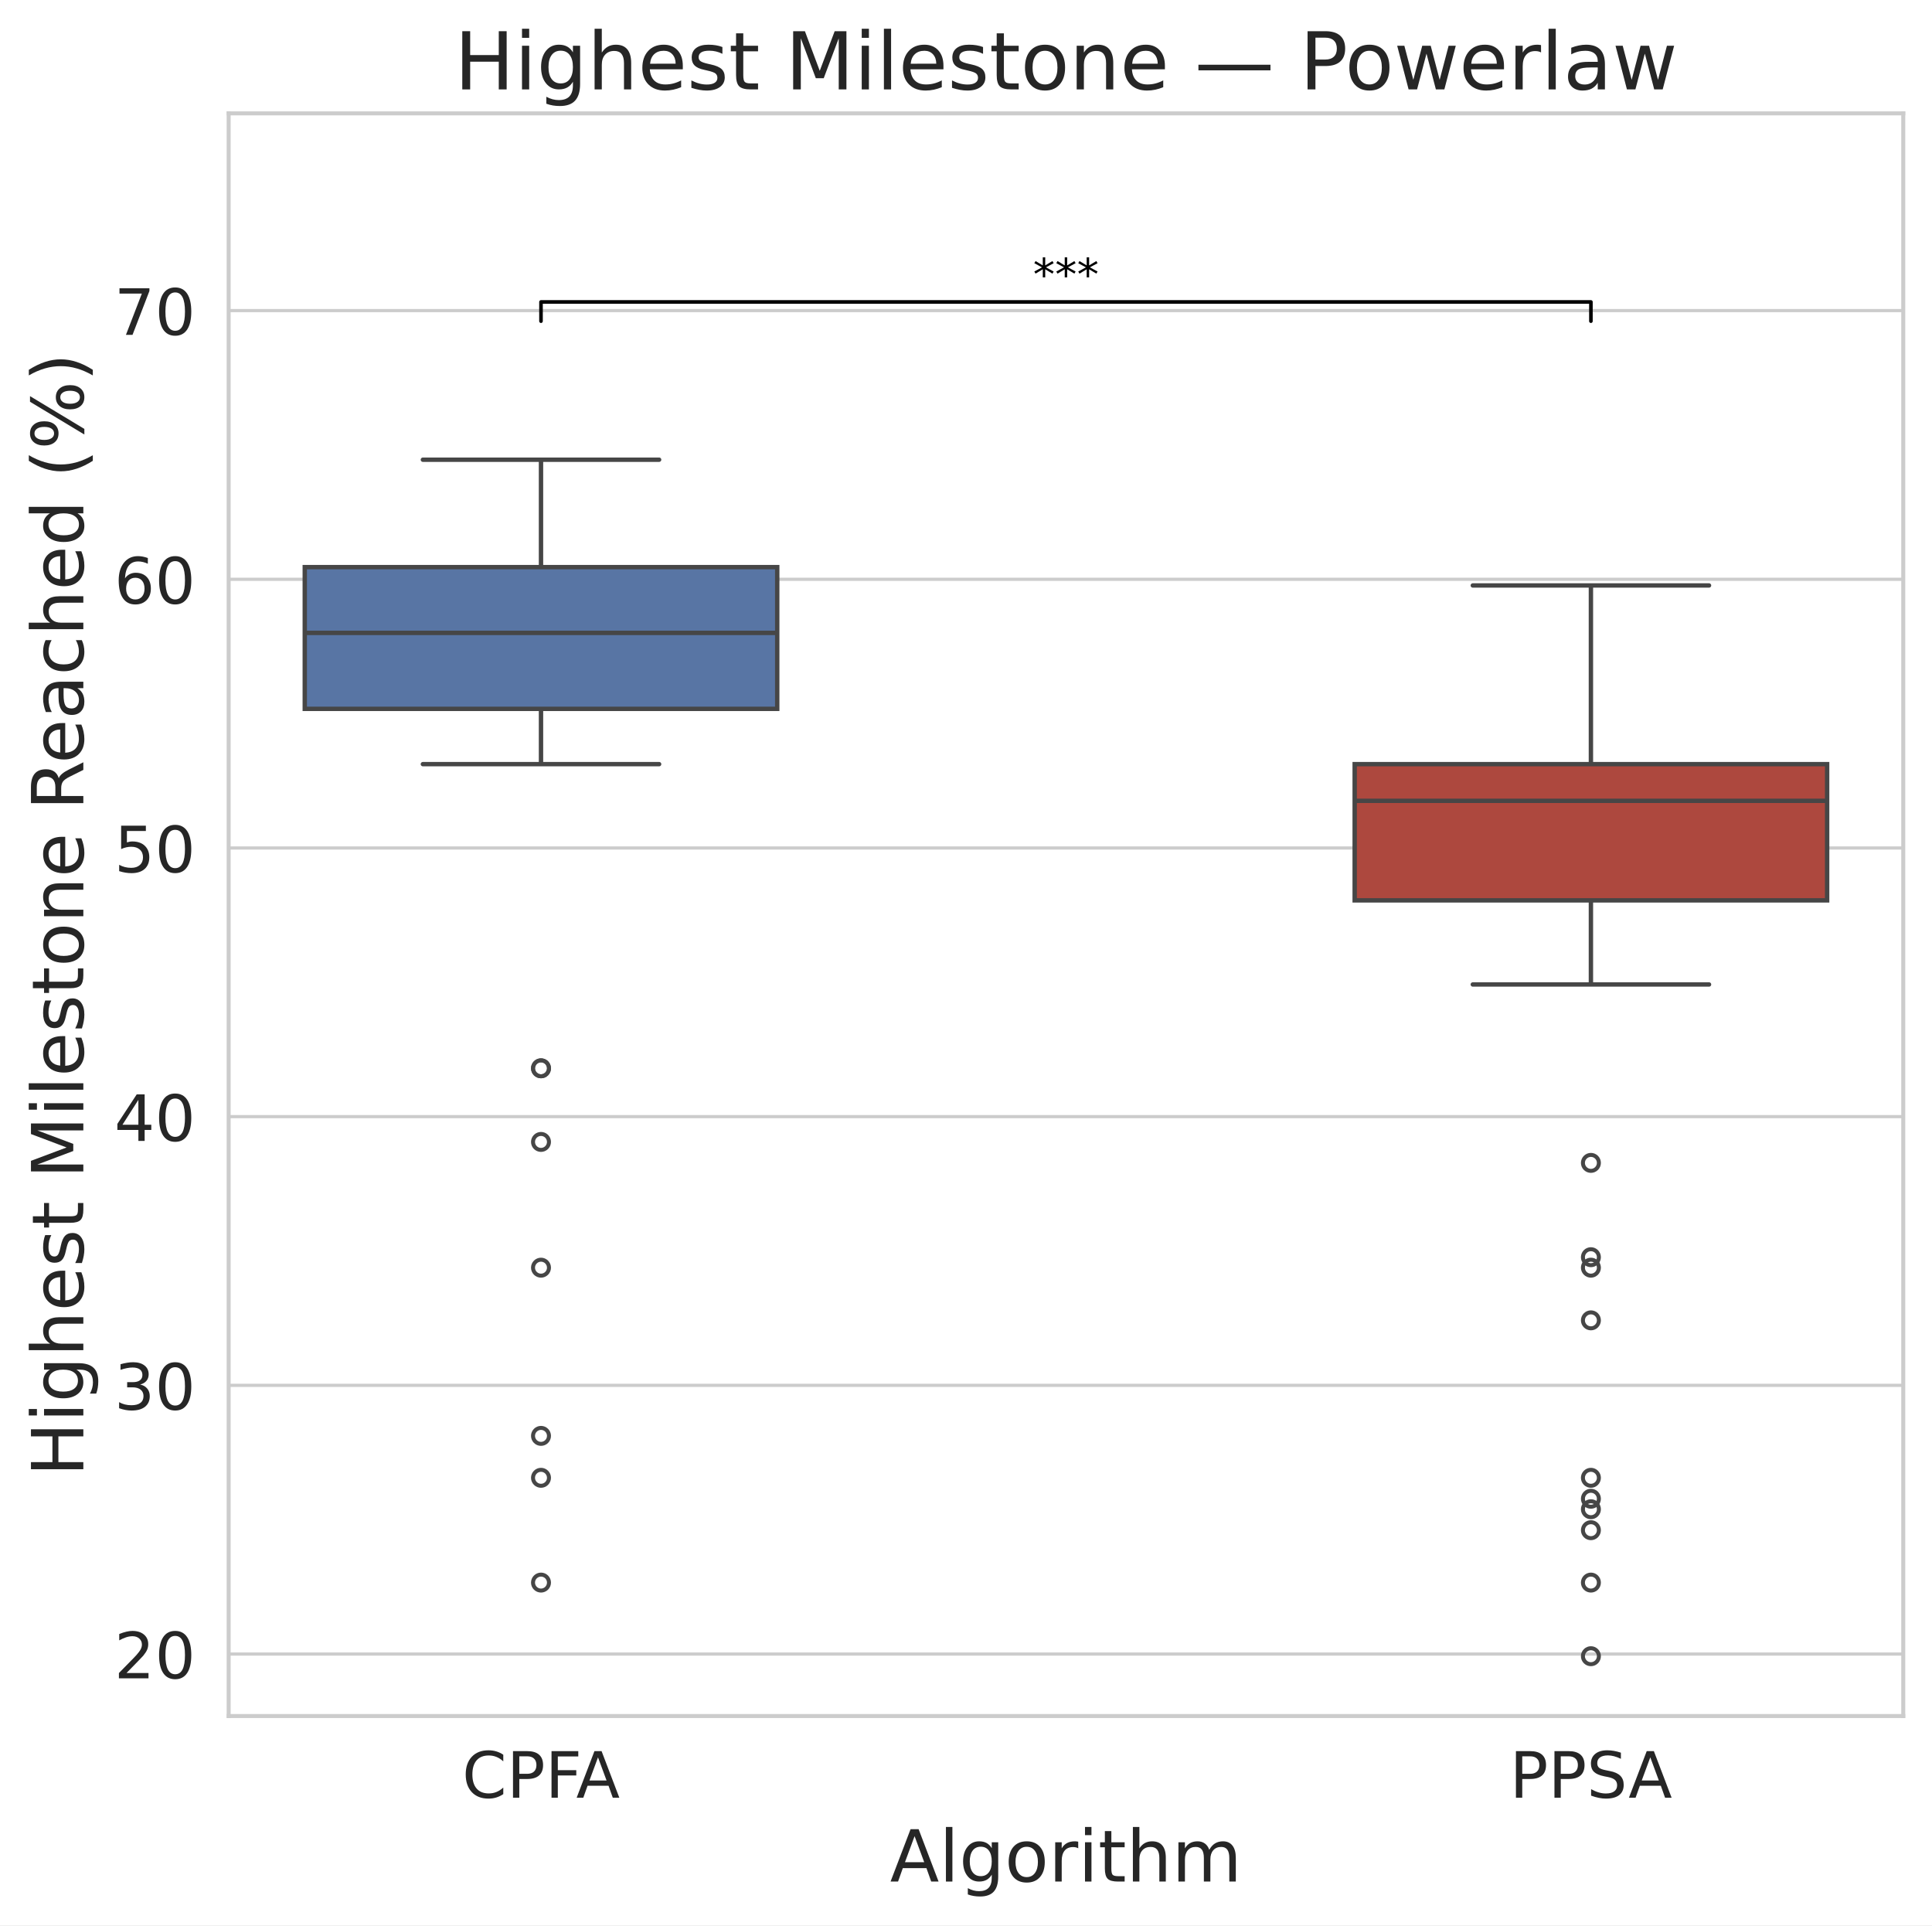
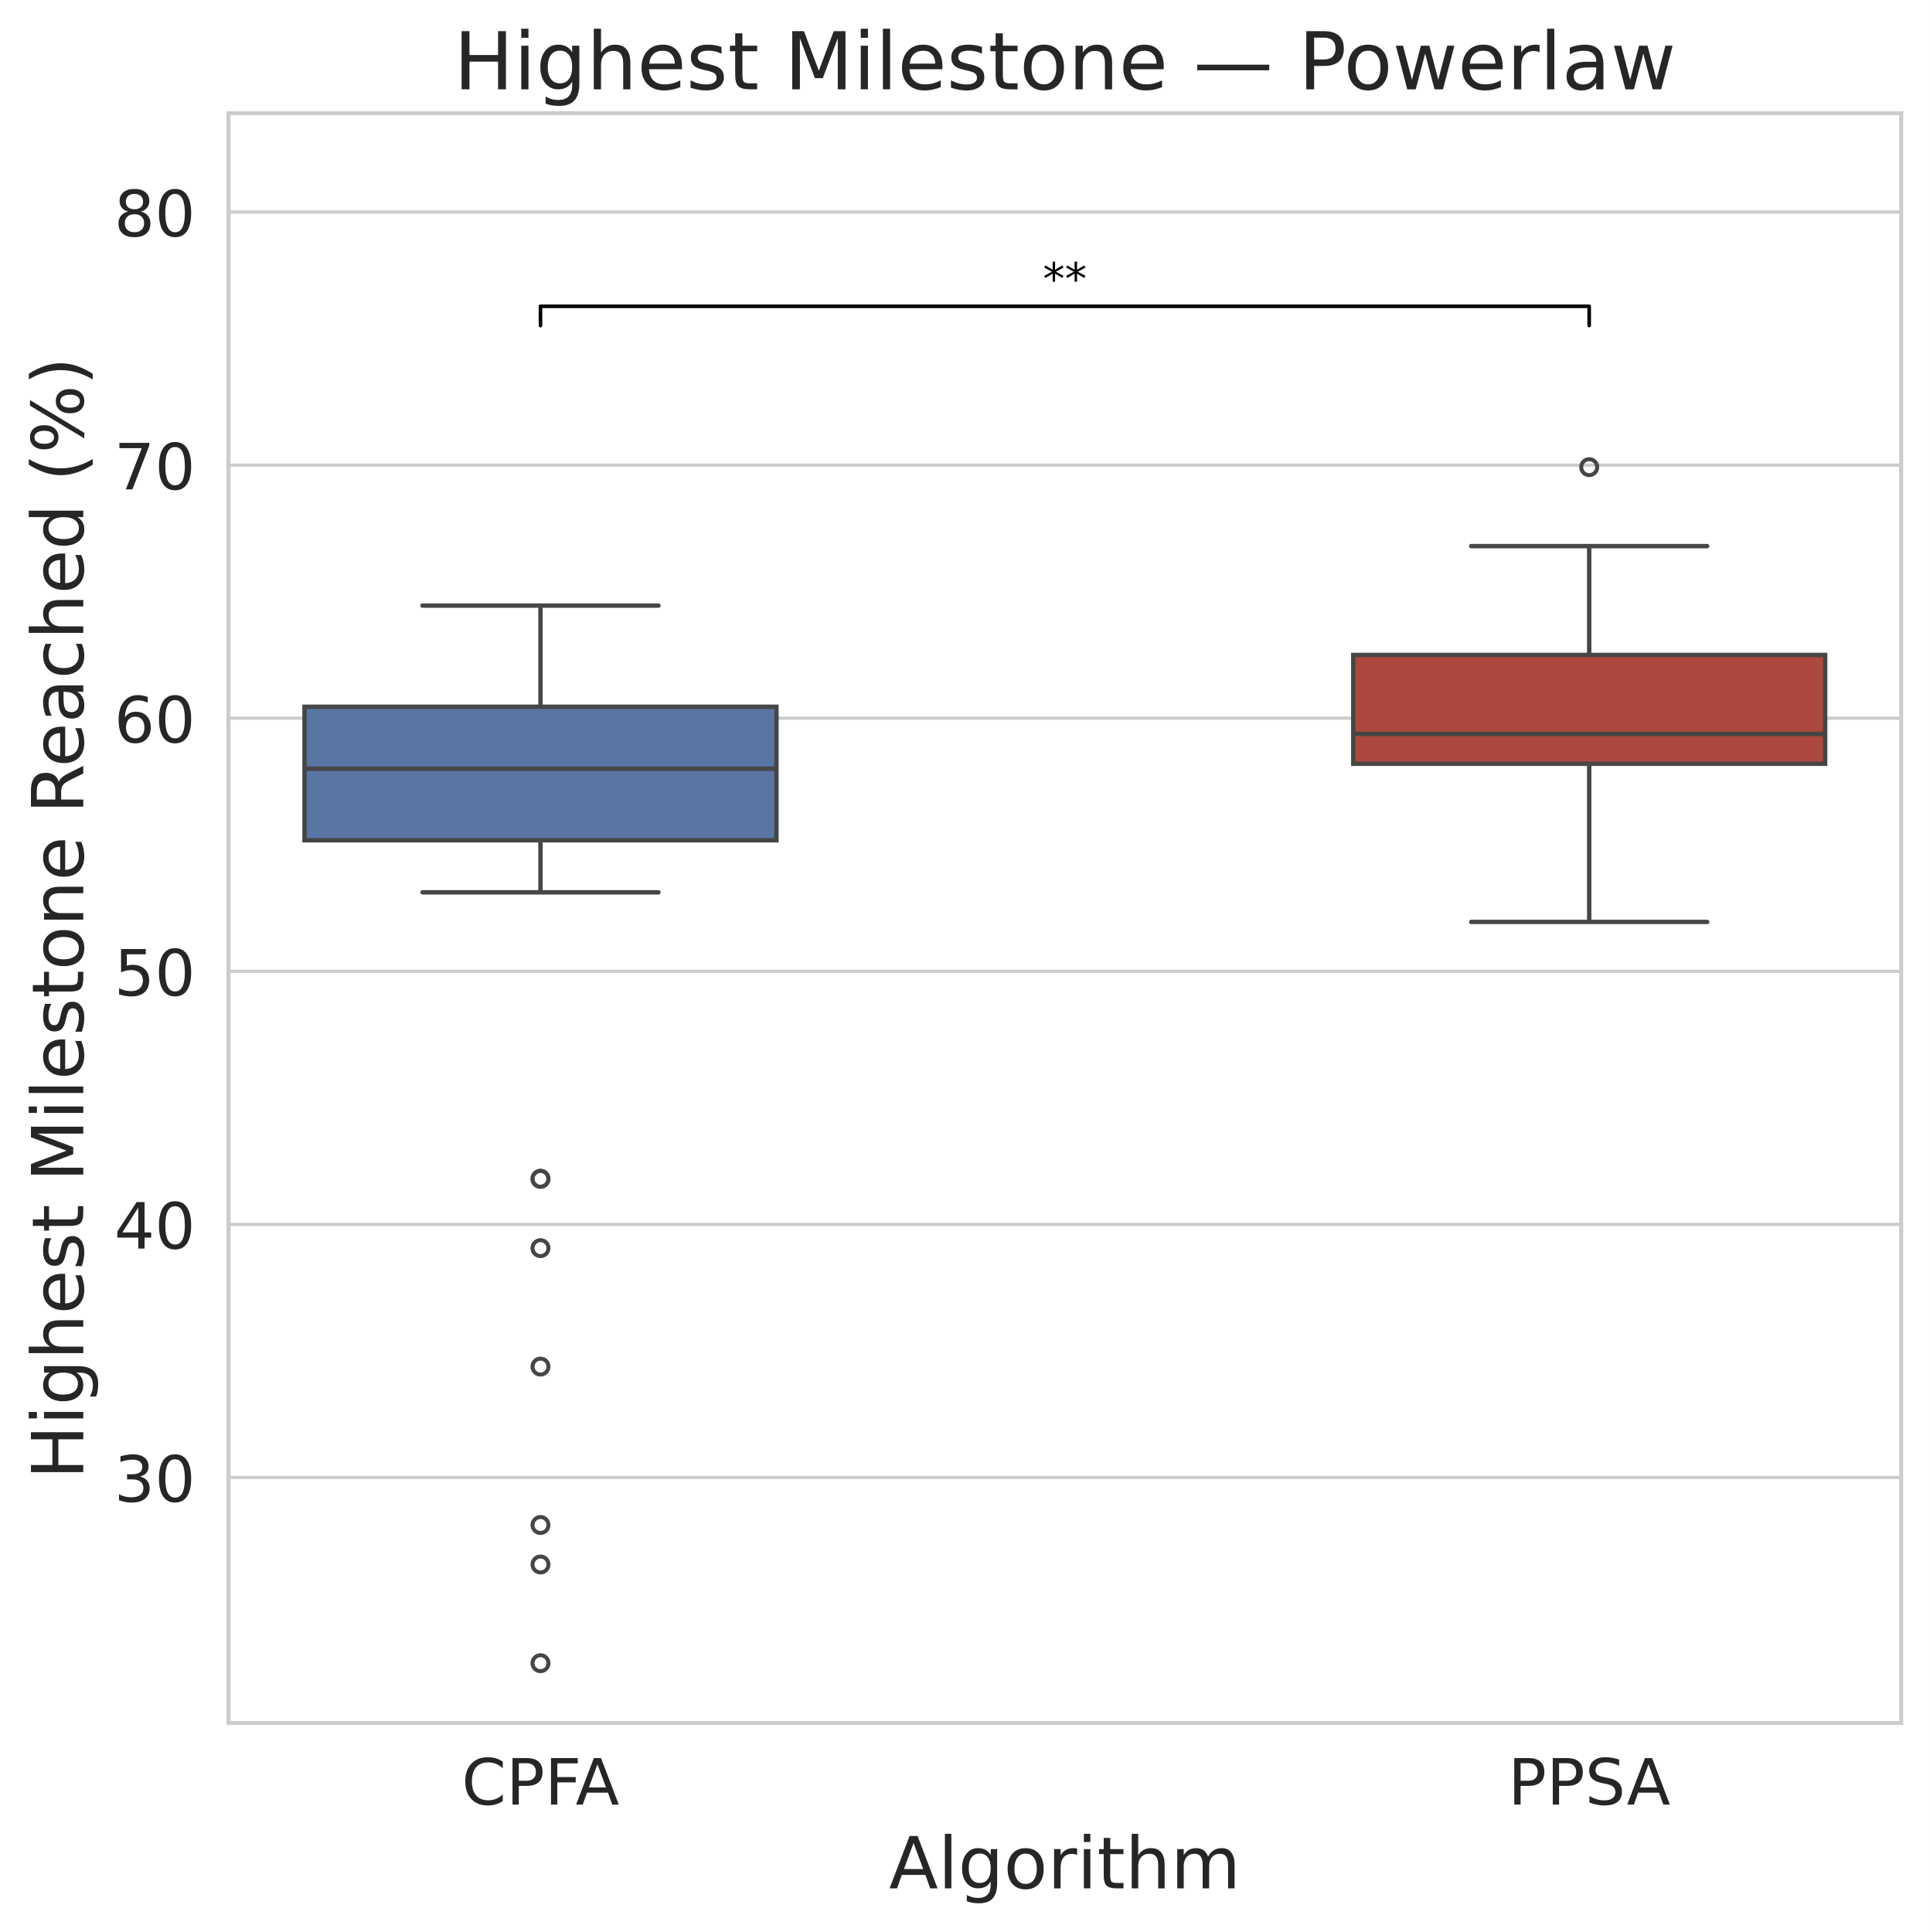
- <svg xmlns="http://www.w3.org/2000/svg" xmlns:xlink="http://www.w3.org/1999/xlink" width="484.001pt" height="482.262pt" viewBox="0 0 484.001 482.262" version="1.1">
+ <svg xmlns="http://www.w3.org/2000/svg" xmlns:xlink="http://www.w3.org/1999/xlink" width="483.821pt" height="484.423pt" viewBox="0 0 483.821 484.423" version="1.1">
  <defs>
    <style type="text/css">*{stroke-linejoin: round; stroke-linecap: butt}</style>
  </defs>
  <g id="figure_1">
    <g id="patch_1">
-       <path d="M 0 482.262  L 484.001 482.262  L 484.001 0  L 0 0  z " style="fill: #ffffff" />
+       <path d="M 0 484.423  L 483.821 484.423  L 483.821 0  L 0 0  z " style="fill: #ffffff" />
    </g>
    <g id="axes_1">
      <g id="patch_2">
-         <path d="M 57.281 429.857  L 476.801 429.857  L 476.801 28.397  L 57.281 28.397  z " style="fill: #ffffff" />
+         <path d="M 57.281 432.017  L 476.621 432.017  L 476.621 28.397  L 57.281 28.397  z " style="fill: #ffffff" />
      </g>
      <g id="matplotlib.axis_1">
        <g id="xtick_1">
          <g id="text_1">
-             <g style="fill: #262626" transform="translate(115.7759 450.3144) scale(0.16 -0.16)">
+             <g style="fill: #262626" transform="translate(115.7423 452.4744) scale(0.16 -0.16)">
              <defs>
                <path id="DejaVuSans-43" d="M 4122 4306  L 4122 3641  Q 3803 3938 3442 4084  Q 3081 4231 2675 4231  Q 1875 4231 1450 3742  Q 1025 3253 1025 2328  Q 1025 1406 1450 917  Q 1875 428 2675 428  Q 3081 428 3442 575  Q 3803 722 4122 1019  L 4122 359  Q 3791 134 3420 21  Q 3050 -91 2638 -91  Q 1578 -91 968 557  Q 359 1206 359 2328  Q 359 3453 968 4101  Q 1578 4750 2638 4750  Q 3056 4750 3426 4639  Q 3797 4528 4122 4306  z " transform="scale(0.015625)" />
                <path id="DejaVuSans-50" d="M 1259 4147  L 1259 2394  L 2053 2394  Q 2494 2394 2734 2622  Q 2975 2850 2975 3272  Q 2975 3691 2734 3919  Q 2494 4147 2053 4147  L 1259 4147  z M 628 4666  L 2053 4666  Q 2838 4666 3239 4311  Q 3641 3956 3641 3272  Q 3641 2581 3239 2228  Q 2838 1875 2053 1875  L 1259 1875  L 1259 0  L 628 0  L 628 4666  z " transform="scale(0.015625)" />
                <path id="DejaVuSans-46" d="M 628 4666  L 3309 4666  L 3309 4134  L 1259 4134  L 1259 2759  L 3109 2759  L 3109 2228  L 1259 2228  L 1259 0  L 628 0  L 628 4666  z " transform="scale(0.015625)" />
                <path id="DejaVuSans-41" d="M 2188 4044  L 1331 1722  L 3047 1722  L 2188 4044  z M 1831 4666  L 2547 4666  L 4325 0  L 3669 0  L 3244 1197  L 1141 1197  L 716 0  L 50 0  L 1831 4666  z " transform="scale(0.015625)" />
              </defs>
              <use xlink:href="#DejaVuSans-43" />
              <use xlink:href="#DejaVuSans-50" transform="translate(69.82422 0)" />
              <use xlink:href="#DejaVuSans-46" transform="translate(130.127 0)" />
              <use xlink:href="#DejaVuSans-41" transform="translate(178.5215 0)" />
            </g>
          </g>
        </g>
        <g id="xtick_2">
          <g id="text_2">
-             <g style="fill: #262626" transform="translate(378.2028 450.3144) scale(0.16 -0.16)">
+             <g style="fill: #262626" transform="translate(378.0564 452.4744) scale(0.16 -0.16)">
              <defs>
                <path id="DejaVuSans-53" d="M 3425 4513  L 3425 3897  Q 3066 4069 2747 4153  Q 2428 4238 2131 4238  Q 1616 4238 1336 4038  Q 1056 3838 1056 3469  Q 1056 3159 1242 3001  Q 1428 2844 1947 2747  L 2328 2669  Q 3034 2534 3370 2195  Q 3706 1856 3706 1288  Q 3706 609 3251 259  Q 2797 -91 1919 -91  Q 1588 -91 1214 -16  Q 841 59 441 206  L 441 856  Q 825 641 1194 531  Q 1563 422 1919 422  Q 2459 422 2753 634  Q 3047 847 3047 1241  Q 3047 1584 2836 1778  Q 2625 1972 2144 2069  L 1759 2144  Q 1053 2284 737 2584  Q 422 2884 422 3419  Q 422 4038 858 4394  Q 1294 4750 2059 4750  Q 2388 4750 2728 4690  Q 3069 4631 3425 4513  z " transform="scale(0.015625)" />
              </defs>
              <use xlink:href="#DejaVuSans-50" />
              <use xlink:href="#DejaVuSans-50" transform="translate(60.30273 0)" />
              <use xlink:href="#DejaVuSans-53" transform="translate(120.6055 0)" />
              <use xlink:href="#DejaVuSans-41" transform="translate(185.957 0)" />
            </g>
          </g>
        </g>
        <g id="text_3">
-           <g style="fill: #262626" transform="translate(222.9645 471.3191) scale(0.18 -0.18)">
+           <g style="fill: #262626" transform="translate(222.8745 473.4791) scale(0.18 -0.18)">
            <defs>
              <path id="DejaVuSans-6c" d="M 603 4863  L 1178 4863  L 1178 0  L 603 0  L 603 4863  z " transform="scale(0.015625)" />
              <path id="DejaVuSans-67" d="M 2906 1791  Q 2906 2416 2648 2759  Q 2391 3103 1925 3103  Q 1463 3103 1205 2759  Q 947 2416 947 1791  Q 947 1169 1205 825  Q 1463 481 1925 481  Q 2391 481 2648 825  Q 2906 1169 2906 1791  z M 3481 434  Q 3481 -459 3084 -895  Q 2688 -1331 1869 -1331  Q 1566 -1331 1297 -1286  Q 1028 -1241 775 -1147  L 775 -588  Q 1028 -725 1275 -790  Q 1522 -856 1778 -856  Q 2344 -856 2625 -561  Q 2906 -266 2906 331  L 2906 616  Q 2728 306 2450 153  Q 2172 0 1784 0  Q 1141 0 747 490  Q 353 981 353 1791  Q 353 2603 747 3093  Q 1141 3584 1784 3584  Q 2172 3584 2450 3431  Q 2728 3278 2906 2969  L 2906 3500  L 3481 3500  L 3481 434  z " transform="scale(0.015625)" />
              <path id="DejaVuSans-6f" d="M 1959 3097  Q 1497 3097 1228 2736  Q 959 2375 959 1747  Q 959 1119 1226 758  Q 1494 397 1959 397  Q 2419 397 2687 759  Q 2956 1122 2956 1747  Q 2956 2369 2687 2733  Q 2419 3097 1959 3097  z M 1959 3584  Q 2709 3584 3137 3096  Q 3566 2609 3566 1747  Q 3566 888 3137 398  Q 2709 -91 1959 -91  Q 1206 -91 779 398  Q 353 888 353 1747  Q 353 2609 779 3096  Q 1206 3584 1959 3584  z " transform="scale(0.015625)" />
              <path id="DejaVuSans-72" d="M 2631 2963  Q 2534 3019 2420 3045  Q 2306 3072 2169 3072  Q 1681 3072 1420 2755  Q 1159 2438 1159 1844  L 1159 0  L 581 0  L 581 3500  L 1159 3500  L 1159 2956  Q 1341 3275 1631 3429  Q 1922 3584 2338 3584  Q 2397 3584 2469 3576  Q 2541 3569 2628 3553  L 2631 2963  z " transform="scale(0.015625)" />
              <path id="DejaVuSans-69" d="M 603 3500  L 1178 3500  L 1178 0  L 603 0  L 603 3500  z M 603 4863  L 1178 4863  L 1178 4134  L 603 4134  L 603 4863  z " transform="scale(0.015625)" />
              <path id="DejaVuSans-74" d="M 1172 4494  L 1172 3500  L 2356 3500  L 2356 3053  L 1172 3053  L 1172 1153  Q 1172 725 1289 603  Q 1406 481 1766 481  L 2356 481  L 2356 0  L 1766 0  Q 1100 0 847 248  Q 594 497 594 1153  L 594 3053  L 172 3053  L 172 3500  L 594 3500  L 594 4494  L 1172 4494  z " transform="scale(0.015625)" />
              <path id="DejaVuSans-68" d="M 3513 2113  L 3513 0  L 2938 0  L 2938 2094  Q 2938 2591 2744 2837  Q 2550 3084 2163 3084  Q 1697 3084 1428 2787  Q 1159 2491 1159 1978  L 1159 0  L 581 0  L 581 4863  L 1159 4863  L 1159 2956  Q 1366 3272 1645 3428  Q 1925 3584 2291 3584  Q 2894 3584 3203 3211  Q 3513 2838 3513 2113  z " transform="scale(0.015625)" />
              <path id="DejaVuSans-6d" d="M 3328 2828  Q 3544 3216 3844 3400  Q 4144 3584 4550 3584  Q 5097 3584 5394 3201  Q 5691 2819 5691 2113  L 5691 0  L 5113 0  L 5113 2094  Q 5113 2597 4934 2840  Q 4756 3084 4391 3084  Q 3944 3084 3684 2787  Q 3425 2491 3425 1978  L 3425 0  L 2847 0  L 2847 2094  Q 2847 2600 2669 2842  Q 2491 3084 2119 3084  Q 1678 3084 1418 2786  Q 1159 2488 1159 1978  L 1159 0  L 581 0  L 581 3500  L 1159 3500  L 1159 2956  Q 1356 3278 1631 3431  Q 1906 3584 2284 3584  Q 2666 3584 2933 3390  Q 3200 3197 3328 2828  z " transform="scale(0.015625)" />
            </defs>
            <use xlink:href="#DejaVuSans-41" />
            <use xlink:href="#DejaVuSans-6c" transform="translate(68.4082 0)" />
            <use xlink:href="#DejaVuSans-67" transform="translate(96.19141 0)" />
            <use xlink:href="#DejaVuSans-6f" transform="translate(159.668 0)" />
            <use xlink:href="#DejaVuSans-72" transform="translate(220.8496 0)" />
            <use xlink:href="#DejaVuSans-69" transform="translate(261.9629 0)" />
            <use xlink:href="#DejaVuSans-74" transform="translate(289.7461 0)" />
            <use xlink:href="#DejaVuSans-68" transform="translate(328.9551 0)" />
            <use xlink:href="#DejaVuSans-6d" transform="translate(392.334 0)" />
          </g>
        </g>
      </g>
      <g id="matplotlib.axis_2">
        <g id="ytick_1">
          <g id="line2d_1">
-             <path d="M 57.281 414.333  L 476.801 414.333  " clip-path="url(#p7534473115)" style="fill: none; stroke: #cccccc; stroke-width: 0.8; stroke-linecap: round" />
+             <path d="M 57.281 370.446  L 476.621 370.446  " clip-path="url(#p772a7c5ab6)" style="fill: none; stroke: #cccccc; stroke-width: 0.8; stroke-linecap: round" />
          </g>
          <g id="text_4">
-             <g style="fill: #262626" transform="translate(28.62063 420.4114) scale(0.16 -0.16)">
-               <defs>
-                 <path id="DejaVuSans-32" d="M 1228 531  L 3431 531  L 3431 0  L 469 0  L 469 531  Q 828 903 1448 1529  Q 2069 2156 2228 2338  Q 2531 2678 2651 2914  Q 2772 3150 2772 3378  Q 2772 3750 2511 3984  Q 2250 4219 1831 4219  Q 1534 4219 1204 4116  Q 875 4013 500 3803  L 500 4441  Q 881 4594 1212 4672  Q 1544 4750 1819 4750  Q 2544 4750 2975 4387  Q 3406 4025 3406 3419  Q 3406 3131 3298 2873  Q 3191 2616 2906 2266  Q 2828 2175 2409 1742  Q 1991 1309 1228 531  z " transform="scale(0.015625)" />
+             <g style="fill: #262626" transform="translate(28.62063 376.525) scale(0.16 -0.16)">
+               <defs>
+                 <path id="DejaVuSans-33" d="M 2597 2516  Q 3050 2419 3304 2112  Q 3559 1806 3559 1356  Q 3559 666 3084 287  Q 2609 -91 1734 -91  Q 1441 -91 1130 -33  Q 819 25 488 141  L 488 750  Q 750 597 1062 519  Q 1375 441 1716 441  Q 2309 441 2620 675  Q 2931 909 2931 1356  Q 2931 1769 2642 2001  Q 2353 2234 1838 2234  L 1294 2234  L 1294 2753  L 1863 2753  Q 2328 2753 2575 2939  Q 2822 3125 2822 3475  Q 2822 3834 2567 4026  Q 2313 4219 1838 4219  Q 1578 4219 1281 4162  Q 984 4106 628 3988  L 628 4550  Q 988 4650 1302 4700  Q 1616 4750 1894 4750  Q 2613 4750 3031 4423  Q 3450 4097 3450 3541  Q 3450 3153 3228 2886  Q 3006 2619 2597 2516  z " transform="scale(0.015625)" />
                <path id="DejaVuSans-30" d="M 2034 4250  Q 1547 4250 1301 3770  Q 1056 3291 1056 2328  Q 1056 1369 1301 889  Q 1547 409 2034 409  Q 2525 409 2770 889  Q 3016 1369 3016 2328  Q 3016 3291 2770 3770  Q 2525 4250 2034 4250  z M 2034 4750  Q 2819 4750 3233 4129  Q 3647 3509 3647 2328  Q 3647 1150 3233 529  Q 2819 -91 2034 -91  Q 1250 -91 836 529  Q 422 1150 422 2328  Q 422 3509 836 4129  Q 1250 4750 2034 4750  z " transform="scale(0.015625)" />
              </defs>
-               <use xlink:href="#DejaVuSans-32" />
+               <use xlink:href="#DejaVuSans-33" />
              <use xlink:href="#DejaVuSans-30" transform="translate(63.62305 0)" />
            </g>
          </g>
        </g>
        <g id="ytick_2">
          <g id="line2d_2">
-             <path d="M 57.281 347.026  L 476.801 347.026  " clip-path="url(#p7534473115)" style="fill: none; stroke: #cccccc; stroke-width: 0.8; stroke-linecap: round" />
+             <path d="M 57.281 306.991  L 476.621 306.991  " clip-path="url(#p772a7c5ab6)" style="fill: none; stroke: #cccccc; stroke-width: 0.8; stroke-linecap: round" />
          </g>
          <g id="text_5">
-             <g style="fill: #262626" transform="translate(28.62063 353.1048) scale(0.16 -0.16)">
-               <defs>
-                 <path id="DejaVuSans-33" d="M 2597 2516  Q 3050 2419 3304 2112  Q 3559 1806 3559 1356  Q 3559 666 3084 287  Q 2609 -91 1734 -91  Q 1441 -91 1130 -33  Q 819 25 488 141  L 488 750  Q 750 597 1062 519  Q 1375 441 1716 441  Q 2309 441 2620 675  Q 2931 909 2931 1356  Q 2931 1769 2642 2001  Q 2353 2234 1838 2234  L 1294 2234  L 1294 2753  L 1863 2753  Q 2328 2753 2575 2939  Q 2822 3125 2822 3475  Q 2822 3834 2567 4026  Q 2313 4219 1838 4219  Q 1578 4219 1281 4162  Q 984 4106 628 3988  L 628 4550  Q 988 4650 1302 4700  Q 1616 4750 1894 4750  Q 2613 4750 3031 4423  Q 3450 4097 3450 3541  Q 3450 3153 3228 2886  Q 3006 2619 2597 2516  z " transform="scale(0.015625)" />
-               </defs>
-               <use xlink:href="#DejaVuSans-33" />
+             <g style="fill: #262626" transform="translate(28.62063 313.0697) scale(0.16 -0.16)">
+               <defs>
+                 <path id="DejaVuSans-34" d="M 2419 4116  L 825 1625  L 2419 1625  L 2419 4116  z M 2253 4666  L 3047 4666  L 3047 1625  L 3713 1625  L 3713 1100  L 3047 1100  L 3047 0  L 2419 0  L 2419 1100  L 313 1100  L 313 1709  L 2253 4666  z " transform="scale(0.015625)" />
+               </defs>
+               <use xlink:href="#DejaVuSans-34" />
              <use xlink:href="#DejaVuSans-30" transform="translate(63.62305 0)" />
            </g>
          </g>
        </g>
        <g id="ytick_3">
          <g id="line2d_3">
-             <path d="M 57.281 279.72  L 476.801 279.72  " clip-path="url(#p7534473115)" style="fill: none; stroke: #cccccc; stroke-width: 0.8; stroke-linecap: round" />
+             <path d="M 57.281 243.536  L 476.621 243.536  " clip-path="url(#p772a7c5ab6)" style="fill: none; stroke: #cccccc; stroke-width: 0.8; stroke-linecap: round" />
          </g>
          <g id="text_6">
-             <g style="fill: #262626" transform="translate(28.62063 285.7983) scale(0.16 -0.16)">
-               <defs>
-                 <path id="DejaVuSans-34" d="M 2419 4116  L 825 1625  L 2419 1625  L 2419 4116  z M 2253 4666  L 3047 4666  L 3047 1625  L 3713 1625  L 3713 1100  L 3047 1100  L 3047 0  L 2419 0  L 2419 1100  L 313 1100  L 313 1709  L 2253 4666  z " transform="scale(0.015625)" />
-               </defs>
-               <use xlink:href="#DejaVuSans-34" />
+             <g style="fill: #262626" transform="translate(28.62063 249.6144) scale(0.16 -0.16)">
+               <defs>
+                 <path id="DejaVuSans-35" d="M 691 4666  L 3169 4666  L 3169 4134  L 1269 4134  L 1269 2991  Q 1406 3038 1543 3061  Q 1681 3084 1819 3084  Q 2600 3084 3056 2656  Q 3513 2228 3513 1497  Q 3513 744 3044 326  Q 2575 -91 1722 -91  Q 1428 -91 1123 -41  Q 819 9 494 109  L 494 744  Q 775 591 1075 516  Q 1375 441 1709 441  Q 2250 441 2565 725  Q 2881 1009 2881 1497  Q 2881 1984 2565 2268  Q 2250 2553 1709 2553  Q 1456 2553 1204 2497  Q 953 2441 691 2322  L 691 4666  z " transform="scale(0.015625)" />
+               </defs>
+               <use xlink:href="#DejaVuSans-35" />
              <use xlink:href="#DejaVuSans-30" transform="translate(63.62305 0)" />
            </g>
          </g>
        </g>
        <g id="ytick_4">
          <g id="line2d_4">
-             <path d="M 57.281 212.413  L 476.801 212.413  " clip-path="url(#p7534473115)" style="fill: none; stroke: #cccccc; stroke-width: 0.8; stroke-linecap: round" />
+             <path d="M 57.281 180.08  L 476.621 180.08  " clip-path="url(#p772a7c5ab6)" style="fill: none; stroke: #cccccc; stroke-width: 0.8; stroke-linecap: round" />
          </g>
          <g id="text_7">
-             <g style="fill: #262626" transform="translate(28.62063 218.4917) scale(0.16 -0.16)">
-               <defs>
-                 <path id="DejaVuSans-35" d="M 691 4666  L 3169 4666  L 3169 4134  L 1269 4134  L 1269 2991  Q 1406 3038 1543 3061  Q 1681 3084 1819 3084  Q 2600 3084 3056 2656  Q 3513 2228 3513 1497  Q 3513 744 3044 326  Q 2575 -91 1722 -91  Q 1428 -91 1123 -41  Q 819 9 494 109  L 494 744  Q 775 591 1075 516  Q 1375 441 1709 441  Q 2250 441 2565 725  Q 2881 1009 2881 1497  Q 2881 1984 2565 2268  Q 2250 2553 1709 2553  Q 1456 2553 1204 2497  Q 953 2441 691 2322  L 691 4666  z " transform="scale(0.015625)" />
-               </defs>
-               <use xlink:href="#DejaVuSans-35" />
+             <g style="fill: #262626" transform="translate(28.62063 186.1591) scale(0.16 -0.16)">
+               <defs>
+                 <path id="DejaVuSans-36" d="M 2113 2584  Q 1688 2584 1439 2293  Q 1191 2003 1191 1497  Q 1191 994 1439 701  Q 1688 409 2113 409  Q 2538 409 2786 701  Q 3034 994 3034 1497  Q 3034 2003 2786 2293  Q 2538 2584 2113 2584  z M 3366 4563  L 3366 3988  Q 3128 4100 2886 4159  Q 2644 4219 2406 4219  Q 1781 4219 1451 3797  Q 1122 3375 1075 2522  Q 1259 2794 1537 2939  Q 1816 3084 2150 3084  Q 2853 3084 3261 2657  Q 3669 2231 3669 1497  Q 3669 778 3244 343  Q 2819 -91 2113 -91  Q 1303 -91 875 529  Q 447 1150 447 2328  Q 447 3434 972 4092  Q 1497 4750 2381 4750  Q 2619 4750 2861 4703  Q 3103 4656 3366 4563  z " transform="scale(0.015625)" />
+               </defs>
+               <use xlink:href="#DejaVuSans-36" />
              <use xlink:href="#DejaVuSans-30" transform="translate(63.62305 0)" />
            </g>
          </g>
        </g>
        <g id="ytick_5">
          <g id="line2d_5">
-             <path d="M 57.281 145.106  L 476.801 145.106  " clip-path="url(#p7534473115)" style="fill: none; stroke: #cccccc; stroke-width: 0.8; stroke-linecap: round" />
+             <path d="M 57.281 116.625  L 476.621 116.625  " clip-path="url(#p772a7c5ab6)" style="fill: none; stroke: #cccccc; stroke-width: 0.8; stroke-linecap: round" />
          </g>
          <g id="text_8">
-             <g style="fill: #262626" transform="translate(28.62063 151.1852) scale(0.16 -0.16)">
-               <defs>
-                 <path id="DejaVuSans-36" d="M 2113 2584  Q 1688 2584 1439 2293  Q 1191 2003 1191 1497  Q 1191 994 1439 701  Q 1688 409 2113 409  Q 2538 409 2786 701  Q 3034 994 3034 1497  Q 3034 2003 2786 2293  Q 2538 2584 2113 2584  z M 3366 4563  L 3366 3988  Q 3128 4100 2886 4159  Q 2644 4219 2406 4219  Q 1781 4219 1451 3797  Q 1122 3375 1075 2522  Q 1259 2794 1537 2939  Q 1816 3084 2150 3084  Q 2853 3084 3261 2657  Q 3669 2231 3669 1497  Q 3669 778 3244 343  Q 2819 -91 2113 -91  Q 1303 -91 875 529  Q 447 1150 447 2328  Q 447 3434 972 4092  Q 1497 4750 2381 4750  Q 2619 4750 2861 4703  Q 3103 4656 3366 4563  z " transform="scale(0.015625)" />
-               </defs>
-               <use xlink:href="#DejaVuSans-36" />
+             <g style="fill: #262626" transform="translate(28.62063 122.7038) scale(0.16 -0.16)">
+               <defs>
+                 <path id="DejaVuSans-37" d="M 525 4666  L 3525 4666  L 3525 4397  L 1831 0  L 1172 0  L 2766 4134  L 525 4134  L 525 4666  z " transform="scale(0.015625)" />
+               </defs>
+               <use xlink:href="#DejaVuSans-37" />
              <use xlink:href="#DejaVuSans-30" transform="translate(63.62305 0)" />
            </g>
          </g>
        </g>
        <g id="ytick_6">
          <g id="line2d_6">
-             <path d="M 57.281 77.8  L 476.801 77.8  " clip-path="url(#p7534473115)" style="fill: none; stroke: #cccccc; stroke-width: 0.8; stroke-linecap: round" />
+             <path d="M 57.281 53.17  L 476.621 53.17  " clip-path="url(#p772a7c5ab6)" style="fill: none; stroke: #cccccc; stroke-width: 0.8; stroke-linecap: round" />
          </g>
          <g id="text_9">
-             <g style="fill: #262626" transform="translate(28.62063 83.87863) scale(0.16 -0.16)">
-               <defs>
-                 <path id="DejaVuSans-37" d="M 525 4666  L 3525 4666  L 3525 4397  L 1831 0  L 1172 0  L 2766 4134  L 525 4134  L 525 4666  z " transform="scale(0.015625)" />
-               </defs>
-               <use xlink:href="#DejaVuSans-37" />
+             <g style="fill: #262626" transform="translate(28.62063 59.24857) scale(0.16 -0.16)">
+               <defs>
+                 <path id="DejaVuSans-38" d="M 2034 2216  Q 1584 2216 1326 1975  Q 1069 1734 1069 1313  Q 1069 891 1326 650  Q 1584 409 2034 409  Q 2484 409 2743 651  Q 3003 894 3003 1313  Q 3003 1734 2745 1975  Q 2488 2216 2034 2216  z M 1403 2484  Q 997 2584 770 2862  Q 544 3141 544 3541  Q 544 4100 942 4425  Q 1341 4750 2034 4750  Q 2731 4750 3128 4425  Q 3525 4100 3525 3541  Q 3525 3141 3298 2862  Q 3072 2584 2669 2484  Q 3125 2378 3379 2068  Q 3634 1759 3634 1313  Q 3634 634 3220 271  Q 2806 -91 2034 -91  Q 1263 -91 848 271  Q 434 634 434 1313  Q 434 1759 690 2068  Q 947 2378 1403 2484  z M 1172 3481  Q 1172 3119 1398 2916  Q 1625 2713 2034 2713  Q 2441 2713 2670 2916  Q 2900 3119 2900 3481  Q 2900 3844 2670 4047  Q 2441 4250 2034 4250  Q 1625 4250 1398 4047  Q 1172 3844 1172 3481  z " transform="scale(0.015625)" />
+               </defs>
+               <use xlink:href="#DejaVuSans-38" />
              <use xlink:href="#DejaVuSans-30" transform="translate(63.62305 0)" />
            </g>
          </g>
        </g>
        <g id="text_10">
-           <g style="fill: #262626" transform="translate(20.87719 369.7969) rotate(-90) scale(0.18 -0.18)">
+           <g style="fill: #262626" transform="translate(20.87719 370.8769) rotate(-90) scale(0.18 -0.18)">
            <defs>
              <path id="DejaVuSans-48" d="M 628 4666  L 1259 4666  L 1259 2753  L 3553 2753  L 3553 4666  L 4184 4666  L 4184 0  L 3553 0  L 3553 2222  L 1259 2222  L 1259 0  L 628 0  L 628 4666  z " transform="scale(0.015625)" />
              <path id="DejaVuSans-65" d="M 3597 1894  L 3597 1613  L 953 1613  Q 991 1019 1311 708  Q 1631 397 2203 397  Q 2534 397 2845 478  Q 3156 559 3463 722  L 3463 178  Q 3153 47 2828 -22  Q 2503 -91 2169 -91  Q 1331 -91 842 396  Q 353 884 353 1716  Q 353 2575 817 3079  Q 1281 3584 2069 3584  Q 2775 3584 3186 3129  Q 3597 2675 3597 1894  z M 3022 2063  Q 3016 2534 2758 2815  Q 2500 3097 2075 3097  Q 1594 3097 1305 2825  Q 1016 2553 972 2059  L 3022 2063  z " transform="scale(0.015625)" />
              <path id="DejaVuSans-73" d="M 2834 3397  L 2834 2853  Q 2591 2978 2328 3040  Q 2066 3103 1784 3103  Q 1356 3103 1142 2972  Q 928 2841 928 2578  Q 928 2378 1081 2264  Q 1234 2150 1697 2047  L 1894 2003  Q 2506 1872 2764 1633  Q 3022 1394 3022 966  Q 3022 478 2636 193  Q 2250 -91 1575 -91  Q 1294 -91 989 -36  Q 684 19 347 128  L 347 722  Q 666 556 975 473  Q 1284 391 1588 391  Q 1994 391 2212 530  Q 2431 669 2431 922  Q 2431 1156 2273 1281  Q 2116 1406 1581 1522  L 1381 1569  Q 847 1681 609 1914  Q 372 2147 372 2553  Q 372 3047 722 3315  Q 1072 3584 1716 3584  Q 2034 3584 2315 3537  Q 2597 3491 2834 3397  z " transform="scale(0.015625)" />
              <path id="DejaVuSans-20" transform="scale(0.015625)" />
              <path id="DejaVuSans-4d" d="M 628 4666  L 1569 4666  L 2759 1491  L 3956 4666  L 4897 4666  L 4897 0  L 4281 0  L 4281 4097  L 3078 897  L 2444 897  L 1241 4097  L 1241 0  L 628 0  L 628 4666  z " transform="scale(0.015625)" />
              <path id="DejaVuSans-6e" d="M 3513 2113  L 3513 0  L 2938 0  L 2938 2094  Q 2938 2591 2744 2837  Q 2550 3084 2163 3084  Q 1697 3084 1428 2787  Q 1159 2491 1159 1978  L 1159 0  L 581 0  L 581 3500  L 1159 3500  L 1159 2956  Q 1366 3272 1645 3428  Q 1925 3584 2291 3584  Q 2894 3584 3203 3211  Q 3513 2838 3513 2113  z " transform="scale(0.015625)" />
              <path id="DejaVuSans-52" d="M 2841 2188  Q 3044 2119 3236 1894  Q 3428 1669 3622 1275  L 4263 0  L 3584 0  L 2988 1197  Q 2756 1666 2539 1819  Q 2322 1972 1947 1972  L 1259 1972  L 1259 0  L 628 0  L 628 4666  L 2053 4666  Q 2853 4666 3247 4331  Q 3641 3997 3641 3322  Q 3641 2881 3436 2590  Q 3231 2300 2841 2188  z M 1259 4147  L 1259 2491  L 2053 2491  Q 2509 2491 2742 2702  Q 2975 2913 2975 3322  Q 2975 3731 2742 3939  Q 2509 4147 2053 4147  L 1259 4147  z " transform="scale(0.015625)" />
              <path id="DejaVuSans-61" d="M 2194 1759  Q 1497 1759 1228 1600  Q 959 1441 959 1056  Q 959 750 1161 570  Q 1363 391 1709 391  Q 2188 391 2477 730  Q 2766 1069 2766 1631  L 2766 1759  L 2194 1759  z M 3341 1997  L 3341 0  L 2766 0  L 2766 531  Q 2569 213 2275 61  Q 1981 -91 1556 -91  Q 1019 -91 701 211  Q 384 513 384 1019  Q 384 1609 779 1909  Q 1175 2209 1959 2209  L 2766 2209  L 2766 2266  Q 2766 2663 2505 2880  Q 2244 3097 1772 3097  Q 1472 3097 1187 3025  Q 903 2953 641 2809  L 641 3341  Q 956 3463 1253 3523  Q 1550 3584 1831 3584  Q 2591 3584 2966 3190  Q 3341 2797 3341 1997  z " transform="scale(0.015625)" />
              <path id="DejaVuSans-63" d="M 3122 3366  L 3122 2828  Q 2878 2963 2633 3030  Q 2388 3097 2138 3097  Q 1578 3097 1268 2742  Q 959 2388 959 1747  Q 959 1106 1268 751  Q 1578 397 2138 397  Q 2388 397 2633 464  Q 2878 531 3122 666  L 3122 134  Q 2881 22 2623 -34  Q 2366 -91 2075 -91  Q 1284 -91 818 406  Q 353 903 353 1747  Q 353 2603 823 3093  Q 1294 3584 2113 3584  Q 2378 3584 2631 3529  Q 2884 3475 3122 3366  z " transform="scale(0.015625)" />
              <path id="DejaVuSans-64" d="M 2906 2969  L 2906 4863  L 3481 4863  L 3481 0  L 2906 0  L 2906 525  Q 2725 213 2448 61  Q 2172 -91 1784 -91  Q 1150 -91 751 415  Q 353 922 353 1747  Q 353 2572 751 3078  Q 1150 3584 1784 3584  Q 2172 3584 2448 3432  Q 2725 3281 2906 2969  z M 947 1747  Q 947 1113 1208 752  Q 1469 391 1925 391  Q 2381 391 2643 752  Q 2906 1113 2906 1747  Q 2906 2381 2643 2742  Q 2381 3103 1925 3103  Q 1469 3103 1208 2742  Q 947 2381 947 1747  z " transform="scale(0.015625)" />
              <path id="DejaVuSans-28" d="M 1984 4856  Q 1566 4138 1362 3434  Q 1159 2731 1159 2009  Q 1159 1288 1364 580  Q 1569 -128 1984 -844  L 1484 -844  Q 1016 -109 783 600  Q 550 1309 550 2009  Q 550 2706 781 3412  Q 1013 4119 1484 4856  L 1984 4856  z " transform="scale(0.015625)" />
              <path id="DejaVuSans-25" d="M 4653 2053  Q 4381 2053 4226 1822  Q 4072 1591 4072 1178  Q 4072 772 4226 539  Q 4381 306 4653 306  Q 4919 306 5073 539  Q 5228 772 5228 1178  Q 5228 1588 5073 1820  Q 4919 2053 4653 2053  z M 4653 2450  Q 5147 2450 5437 2106  Q 5728 1763 5728 1178  Q 5728 594 5436 251  Q 5144 -91 4653 -91  Q 4153 -91 3862 251  Q 3572 594 3572 1178  Q 3572 1766 3864 2108  Q 4156 2450 4653 2450  z M 1428 4353  Q 1159 4353 1004 4120  Q 850 3888 850 3481  Q 850 3069 1003 2837  Q 1156 2606 1428 2606  Q 1700 2606 1854 2837  Q 2009 3069 2009 3481  Q 2009 3884 1853 4118  Q 1697 4353 1428 4353  z M 4250 4750  L 4750 4750  L 1831 -91  L 1331 -91  L 4250 4750  z M 1428 4750  Q 1922 4750 2215 4408  Q 2509 4066 2509 3481  Q 2509 2891 2217 2550  Q 1925 2209 1428 2209  Q 931 2209 642 2551  Q 353 2894 353 3481  Q 353 4063 643 4406  Q 934 4750 1428 4750  z " transform="scale(0.015625)" />
              <path id="DejaVuSans-29" d="M 513 4856  L 1013 4856  Q 1481 4119 1714 3412  Q 1947 2706 1947 2009  Q 1947 1309 1714 600  Q 1481 -109 1013 -844  L 513 -844  Q 928 -128 1133 580  Q 1338 1288 1338 2009  Q 1338 2731 1133 3434  Q 928 4138 513 4856  z " transform="scale(0.015625)" />
            </defs>
            <use xlink:href="#DejaVuSans-48" />
            <use xlink:href="#DejaVuSans-69" transform="translate(75.19531 0)" />
            <use xlink:href="#DejaVuSans-67" transform="translate(102.9785 0)" />
            <use xlink:href="#DejaVuSans-68" transform="translate(166.4551 0)" />
            <use xlink:href="#DejaVuSans-65" transform="translate(229.834 0)" />
            <use xlink:href="#DejaVuSans-73" transform="translate(291.3574 0)" />
            <use xlink:href="#DejaVuSans-74" transform="translate(343.457 0)" />
            <use xlink:href="#DejaVuSans-20" transform="translate(382.666 0)" />
            <use xlink:href="#DejaVuSans-4d" transform="translate(414.4531 0)" />
            <use xlink:href="#DejaVuSans-69" transform="translate(500.7324 0)" />
            <use xlink:href="#DejaVuSans-6c" transform="translate(528.5156 0)" />
            <use xlink:href="#DejaVuSans-65" transform="translate(556.2988 0)" />
            <use xlink:href="#DejaVuSans-73" transform="translate(617.8223 0)" />
            <use xlink:href="#DejaVuSans-74" transform="translate(669.9219 0)" />
            <use xlink:href="#DejaVuSans-6f" transform="translate(709.1309 0)" />
            <use xlink:href="#DejaVuSans-6e" transform="translate(770.3125 0)" />
            <use xlink:href="#DejaVuSans-65" transform="translate(833.6914 0)" />
            <use xlink:href="#DejaVuSans-20" transform="translate(895.2148 0)" />
            <use xlink:href="#DejaVuSans-52" transform="translate(927.002 0)" />
            <use xlink:href="#DejaVuSans-65" transform="translate(991.9844 0)" />
            <use xlink:href="#DejaVuSans-61" transform="translate(1053.508 0)" />
            <use xlink:href="#DejaVuSans-63" transform="translate(1114.787 0)" />
            <use xlink:href="#DejaVuSans-68" transform="translate(1169.768 0)" />
            <use xlink:href="#DejaVuSans-65" transform="translate(1233.146 0)" />
            <use xlink:href="#DejaVuSans-64" transform="translate(1294.67 0)" />
            <use xlink:href="#DejaVuSans-20" transform="translate(1358.146 0)" />
            <use xlink:href="#DejaVuSans-28" transform="translate(1389.934 0)" />
            <use xlink:href="#DejaVuSans-25" transform="translate(1428.947 0)" />
            <use xlink:href="#DejaVuSans-29" transform="translate(1523.967 0)" />
          </g>
        </g>
      </g>
      <g id="patch_3">
-         <path d="M 76.35 177.565  L 194.71 177.565  L 194.71 142.061  L 76.35 142.061  L 76.35 177.565  z " clip-path="url(#p7534473115)" style="fill: #5875a4; stroke: #464646; stroke-width: 1.1; stroke-linejoin: miter" />
+         <path d="M 76.342 210.682  L 194.651 210.682  L 194.651 177.209  L 76.342 177.209  L 76.342 210.682  z " clip-path="url(#p772a7c5ab6)" style="fill: #5875a4; stroke: #464646; stroke-width: 1.1; stroke-linejoin: miter" />
      </g>
      <g id="line2d_7">
-         <path d="M 135.53 177.565  L 135.53 191.413  " clip-path="url(#p7534473115)" style="fill: none; stroke: #464646; stroke-width: 1.1" />
+         <path d="M 135.496 210.682  L 135.496 223.738  " clip-path="url(#p772a7c5ab6)" style="fill: none; stroke: #464646; stroke-width: 1.1" />
      </g>
      <g id="line2d_8">
-         <path d="M 135.53 142.061  L 135.53 115.155  " clip-path="url(#p7534473115)" style="fill: none; stroke: #464646; stroke-width: 1.1" />
+         <path d="M 135.496 177.209  L 135.496 151.843  " clip-path="url(#p772a7c5ab6)" style="fill: none; stroke: #464646; stroke-width: 1.1" />
      </g>
      <g id="line2d_9">
-         <path d="M 105.94 191.413  L 165.12 191.413  " clip-path="url(#p7534473115)" style="fill: none; stroke: #464646; stroke-width: 1.1; stroke-linecap: round" />
+         <path d="M 105.919 223.738  L 165.073 223.738  " clip-path="url(#p772a7c5ab6)" style="fill: none; stroke: #464646; stroke-width: 1.1; stroke-linecap: round" />
      </g>
      <g id="line2d_10">
-         <path d="M 105.94 115.155  L 165.12 115.155  " clip-path="url(#p7534473115)" style="fill: none; stroke: #464646; stroke-width: 1.1; stroke-linecap: round" />
+         <path d="M 105.919 151.843  L 165.073 151.843  " clip-path="url(#p772a7c5ab6)" style="fill: none; stroke: #464646; stroke-width: 1.1; stroke-linecap: round" />
      </g>
      <g id="line2d_11">
        <defs>
-           <path id="mdc43849576" d="M 0 2  C 0.53 2 1.039 1.789 1.414 1.414  C 1.789 1.039 2 0.53 2 0  C 2 -0.53 1.789 -1.039 1.414 -1.414  C 1.039 -1.789 0.53 -2 0 -2  C -0.53 -2 -1.039 -1.789 -1.414 -1.414  C -1.789 -1.039 -2 -0.53 -2 0  C -2 0.53 -1.789 1.039 -1.414 1.414  C -1.039 1.789 -0.53 2 0 2  z " style="stroke: #464646" />
+           <path id="mf10781a82c" d="M 0 2  C 0.53 2 1.039 1.789 1.414 1.414  C 1.789 1.039 2 0.53 2 0  C 2 -0.53 1.789 -1.039 1.414 -1.414  C 1.039 -1.789 0.53 -2 0 -2  C -0.53 -2 -1.039 -1.789 -1.414 -1.414  C -1.789 -1.039 -2 -0.53 -2 0  C -2 0.53 -1.789 1.039 -1.414 1.414  C -1.039 1.789 -0.53 2 0 2  z " style="stroke: #464646" />
        </defs>
-         <g clip-path="url(#p7534473115)">
-           <use xlink:href="#mdc43849576" x="135.53" y="317.546" style="fill-opacity: 0; stroke: #464646" />
-           <use xlink:href="#mdc43849576" x="135.53" y="267.604" style="fill-opacity: 0; stroke: #464646" />
-           <use xlink:href="#mdc43849576" x="135.53" y="286.046" style="fill-opacity: 0; stroke: #464646" />
-           <use xlink:href="#mdc43849576" x="135.53" y="359.68" style="fill-opacity: 0; stroke: #464646" />
-           <use xlink:href="#mdc43849576" x="135.53" y="267.604" style="fill-opacity: 0; stroke: #464646" />
-           <use xlink:href="#mdc43849576" x="135.53" y="396.429" style="fill-opacity: 0; stroke: #464646" />
-           <use xlink:href="#mdc43849576" x="135.53" y="370.18" style="fill-opacity: 0; stroke: #464646" />
+         <g clip-path="url(#p772a7c5ab6)">
+           <use xlink:href="#mf10781a82c" x="135.496" y="342.653" style="fill-opacity: 0; stroke: #464646" />
+           <use xlink:href="#mf10781a82c" x="135.496" y="295.569" style="fill-opacity: 0; stroke: #464646" />
+           <use xlink:href="#mf10781a82c" x="135.496" y="312.956" style="fill-opacity: 0; stroke: #464646" />
+           <use xlink:href="#mf10781a82c" x="135.496" y="382.376" style="fill-opacity: 0; stroke: #464646" />
+           <use xlink:href="#mf10781a82c" x="135.496" y="295.569" style="fill-opacity: 0; stroke: #464646" />
+           <use xlink:href="#mf10781a82c" x="135.496" y="417.022" style="fill-opacity: 0; stroke: #464646" />
+           <use xlink:href="#mf10781a82c" x="135.496" y="392.275" style="fill-opacity: 0; stroke: #464646" />
        </g>
      </g>
      <g id="patch_4">
-         <path d="M 339.372 225.538  L 457.732 225.538  L 457.732 191.413  L 339.372 191.413  L 339.372 225.538  z " clip-path="url(#p7534473115)" style="fill: #ad483e; stroke: #464646; stroke-width: 1.1; stroke-linejoin: miter" />
+         <path d="M 339.251 191.502  L 457.56 191.502  L 457.56 164.217  L 339.251 164.217  L 339.251 191.502  z " clip-path="url(#p772a7c5ab6)" style="fill: #ad483e; stroke: #464646; stroke-width: 1.1; stroke-linejoin: miter" />
      </g>
      <g id="line2d_12">
-         <path d="M 398.552 225.538  L 398.552 246.605  " clip-path="url(#p7534473115)" style="fill: none; stroke: #464646; stroke-width: 1.1" />
+         <path d="M 398.405 191.502  L 398.405 231.162  " clip-path="url(#p772a7c5ab6)" style="fill: none; stroke: #464646; stroke-width: 1.1" />
      </g>
      <g id="line2d_13">
-         <path d="M 398.552 191.413  L 398.552 146.654  " clip-path="url(#p7534473115)" style="fill: none; stroke: #464646; stroke-width: 1.1" />
+         <path d="M 398.405 164.217  L 398.405 136.931  " clip-path="url(#p772a7c5ab6)" style="fill: none; stroke: #464646; stroke-width: 1.1" />
      </g>
      <g id="line2d_14">
-         <path d="M 368.962 246.605  L 428.142 246.605  " clip-path="url(#p7534473115)" style="fill: none; stroke: #464646; stroke-width: 1.1; stroke-linecap: round" />
+         <path d="M 368.828 231.162  L 427.982 231.162  " clip-path="url(#p772a7c5ab6)" style="fill: none; stroke: #464646; stroke-width: 1.1; stroke-linecap: round" />
      </g>
      <g id="line2d_15">
-         <path d="M 368.962 146.654  L 428.142 146.654  " clip-path="url(#p7534473115)" style="fill: none; stroke: #464646; stroke-width: 1.1; stroke-linecap: round" />
+         <path d="M 368.828 136.931  L 427.982 136.931  " clip-path="url(#p772a7c5ab6)" style="fill: none; stroke: #464646; stroke-width: 1.1; stroke-linecap: round" />
      </g>
      <g id="line2d_16">
-         <g clip-path="url(#p7534473115)">
-           <use xlink:href="#mdc43849576" x="398.552" y="414.871" style="fill-opacity: 0; stroke: #464646" />
-           <use xlink:href="#mdc43849576" x="398.552" y="375.429" style="fill-opacity: 0; stroke: #464646" />
-           <use xlink:href="#mdc43849576" x="398.552" y="370.18" style="fill-opacity: 0; stroke: #464646" />
-           <use xlink:href="#mdc43849576" x="398.552" y="330.738" style="fill-opacity: 0; stroke: #464646" />
-           <use xlink:href="#mdc43849576" x="398.552" y="396.429" style="fill-opacity: 0; stroke: #464646" />
-           <use xlink:href="#mdc43849576" x="398.552" y="383.304" style="fill-opacity: 0; stroke: #464646" />
-           <use xlink:href="#mdc43849576" x="398.552" y="317.546" style="fill-opacity: 0; stroke: #464646" />
-           <use xlink:href="#mdc43849576" x="398.552" y="314.921" style="fill-opacity: 0; stroke: #464646" />
-           <use xlink:href="#mdc43849576" x="398.552" y="378.054" style="fill-opacity: 0; stroke: #464646" />
-           <use xlink:href="#mdc43849576" x="398.552" y="291.296" style="fill-opacity: 0; stroke: #464646" />
+         <g clip-path="url(#p772a7c5ab6)">
+           <use xlink:href="#mf10781a82c" x="398.405" y="117.133" style="fill-opacity: 0; stroke: #464646" />
        </g>
      </g>
      <g id="line2d_17">
-         <path d="M 135.53 80.452  L 135.53 75.634  L 398.552 75.634  L 398.552 80.452  " style="fill: none; stroke: #000000; stroke-width: 0.9; stroke-linecap: round" />
+         <path d="M 135.496 81.638  L 135.496 76.795  L 398.405 76.795  L 398.405 81.638  " style="fill: none; stroke: #000000; stroke-width: 0.9; stroke-linecap: round" />
      </g>
      <g id="line2d_18">
-         <path d="M 76.35 158.534  L 194.71 158.534  " clip-path="url(#p7534473115)" style="fill: none; stroke: #464646; stroke-width: 1.1" />
+         <path d="M 76.342 192.74  L 194.651 192.74  " clip-path="url(#p772a7c5ab6)" style="fill: none; stroke: #464646; stroke-width: 1.1" />
      </g>
      <g id="line2d_19">
-         <path d="M 339.372 200.601  L 457.732 200.601  " clip-path="url(#p7534473115)" style="fill: none; stroke: #464646; stroke-width: 1.1" />
+         <path d="M 339.251 184.015  L 457.56 184.015  " clip-path="url(#p772a7c5ab6)" style="fill: none; stroke: #464646; stroke-width: 1.1" />
      </g>
      <g id="patch_5">
-         <path d="M 57.281 429.857  L 57.281 28.397  " style="fill: none; stroke: #cccccc; stroke-linejoin: miter; stroke-linecap: square" />
+         <path d="M 57.281 432.017  L 57.281 28.397  " style="fill: none; stroke: #cccccc; stroke-linejoin: miter; stroke-linecap: square" />
      </g>
      <g id="patch_6">
-         <path d="M 476.801 429.857  L 476.801 28.397  " style="fill: none; stroke: #cccccc; stroke-linejoin: miter; stroke-linecap: square" />
+         <path d="M 476.621 432.017  L 476.621 28.397  " style="fill: none; stroke: #cccccc; stroke-linejoin: miter; stroke-linecap: square" />
      </g>
      <g id="patch_7">
-         <path d="M 57.281 429.857  L 476.801 429.857  " style="fill: none; stroke: #cccccc; stroke-linejoin: miter; stroke-linecap: square" />
+         <path d="M 57.281 432.017  L 476.621 432.017  " style="fill: none; stroke: #cccccc; stroke-linejoin: miter; stroke-linecap: square" />
      </g>
      <g id="patch_8">
-         <path d="M 57.281 28.397  L 476.801 28.397  " style="fill: none; stroke: #cccccc; stroke-linejoin: miter; stroke-linecap: square" />
+         <path d="M 57.281 28.397  L 476.621 28.397  " style="fill: none; stroke: #cccccc; stroke-linejoin: miter; stroke-linecap: square" />
      </g>
      <g id="text_11">
-         <g transform="translate(258.7906 72.62395) scale(0.11 -0.11)">
+         <g transform="translate(261.4506 73.78078) scale(0.11 -0.11)">
          <defs>
            <path id="DejaVuSans-2a" d="M 3009 3897  L 1888 3291  L 3009 2681  L 2828 2375  L 1778 3009  L 1778 1831  L 1422 1831  L 1422 3009  L 372 2375  L 191 2681  L 1313 3291  L 191 3897  L 372 4206  L 1422 3572  L 1422 4750  L 1778 4750  L 1778 3572  L 2828 4206  L 3009 3897  z " transform="scale(0.015625)" />
          </defs>
          <use xlink:href="#DejaVuSans-2a" />
          <use xlink:href="#DejaVuSans-2a" transform="translate(50 0)" />
-           <use xlink:href="#DejaVuSans-2a" transform="translate(100 0)" />
        </g>
      </g>
      <g id="text_12">
-         <g style="fill: #262626" transform="translate(113.85 22.39688) scale(0.2 -0.2)">
+         <g style="fill: #262626" transform="translate(113.76 22.39688) scale(0.2 -0.2)">
          <defs>
            <path id="DejaVuSans-2014" d="M 313 1978  L 6088 1978  L 6088 1528  L 313 1528  L 313 1978  z " transform="scale(0.015625)" />
            <path id="DejaVuSans-77" d="M 269 3500  L 844 3500  L 1563 769  L 2278 3500  L 2956 3500  L 3675 769  L 4391 3500  L 4966 3500  L 4050 0  L 3372 0  L 2619 2869  L 1863 0  L 1184 0  L 269 3500  z " transform="scale(0.015625)" />
          </defs>
          <use xlink:href="#DejaVuSans-48" />
          <use xlink:href="#DejaVuSans-69" transform="translate(75.19531 0)" />
          <use xlink:href="#DejaVuSans-67" transform="translate(102.9785 0)" />
          <use xlink:href="#DejaVuSans-68" transform="translate(166.4551 0)" />
          <use xlink:href="#DejaVuSans-65" transform="translate(229.834 0)" />
          <use xlink:href="#DejaVuSans-73" transform="translate(291.3574 0)" />
          <use xlink:href="#DejaVuSans-74" transform="translate(343.457 0)" />
          <use xlink:href="#DejaVuSans-20" transform="translate(382.666 0)" />
          <use xlink:href="#DejaVuSans-4d" transform="translate(414.4531 0)" />
          <use xlink:href="#DejaVuSans-69" transform="translate(500.7324 0)" />
          <use xlink:href="#DejaVuSans-6c" transform="translate(528.5156 0)" />
          <use xlink:href="#DejaVuSans-65" transform="translate(556.2988 0)" />
          <use xlink:href="#DejaVuSans-73" transform="translate(617.8223 0)" />
          <use xlink:href="#DejaVuSans-74" transform="translate(669.9219 0)" />
          <use xlink:href="#DejaVuSans-6f" transform="translate(709.1309 0)" />
          <use xlink:href="#DejaVuSans-6e" transform="translate(770.3125 0)" />
          <use xlink:href="#DejaVuSans-65" transform="translate(833.6914 0)" />
          <use xlink:href="#DejaVuSans-20" transform="translate(895.2148 0)" />
          <use xlink:href="#DejaVuSans-2014" transform="translate(927.002 0)" />
          <use xlink:href="#DejaVuSans-20" transform="translate(1027.002 0)" />
          <use xlink:href="#DejaVuSans-50" transform="translate(1058.789 0)" />
          <use xlink:href="#DejaVuSans-6f" transform="translate(1115.467 0)" />
          <use xlink:href="#DejaVuSans-77" transform="translate(1176.648 0)" />
          <use xlink:href="#DejaVuSans-65" transform="translate(1258.436 0)" />
          <use xlink:href="#DejaVuSans-72" transform="translate(1319.959 0)" />
          <use xlink:href="#DejaVuSans-6c" transform="translate(1361.072 0)" />
          <use xlink:href="#DejaVuSans-61" transform="translate(1388.855 0)" />
          <use xlink:href="#DejaVuSans-77" transform="translate(1450.135 0)" />
        </g>
      </g>
    </g>
  </g>
  <defs>
-     <clipPath id="p7534473115">
-       <rect x="57.281" y="28.397" width="419.52" height="401.46" />
+     <clipPath id="p772a7c5ab6">
+       <rect x="57.281" y="28.397" width="419.34" height="403.62" />
    </clipPath>
  </defs>
</svg>
